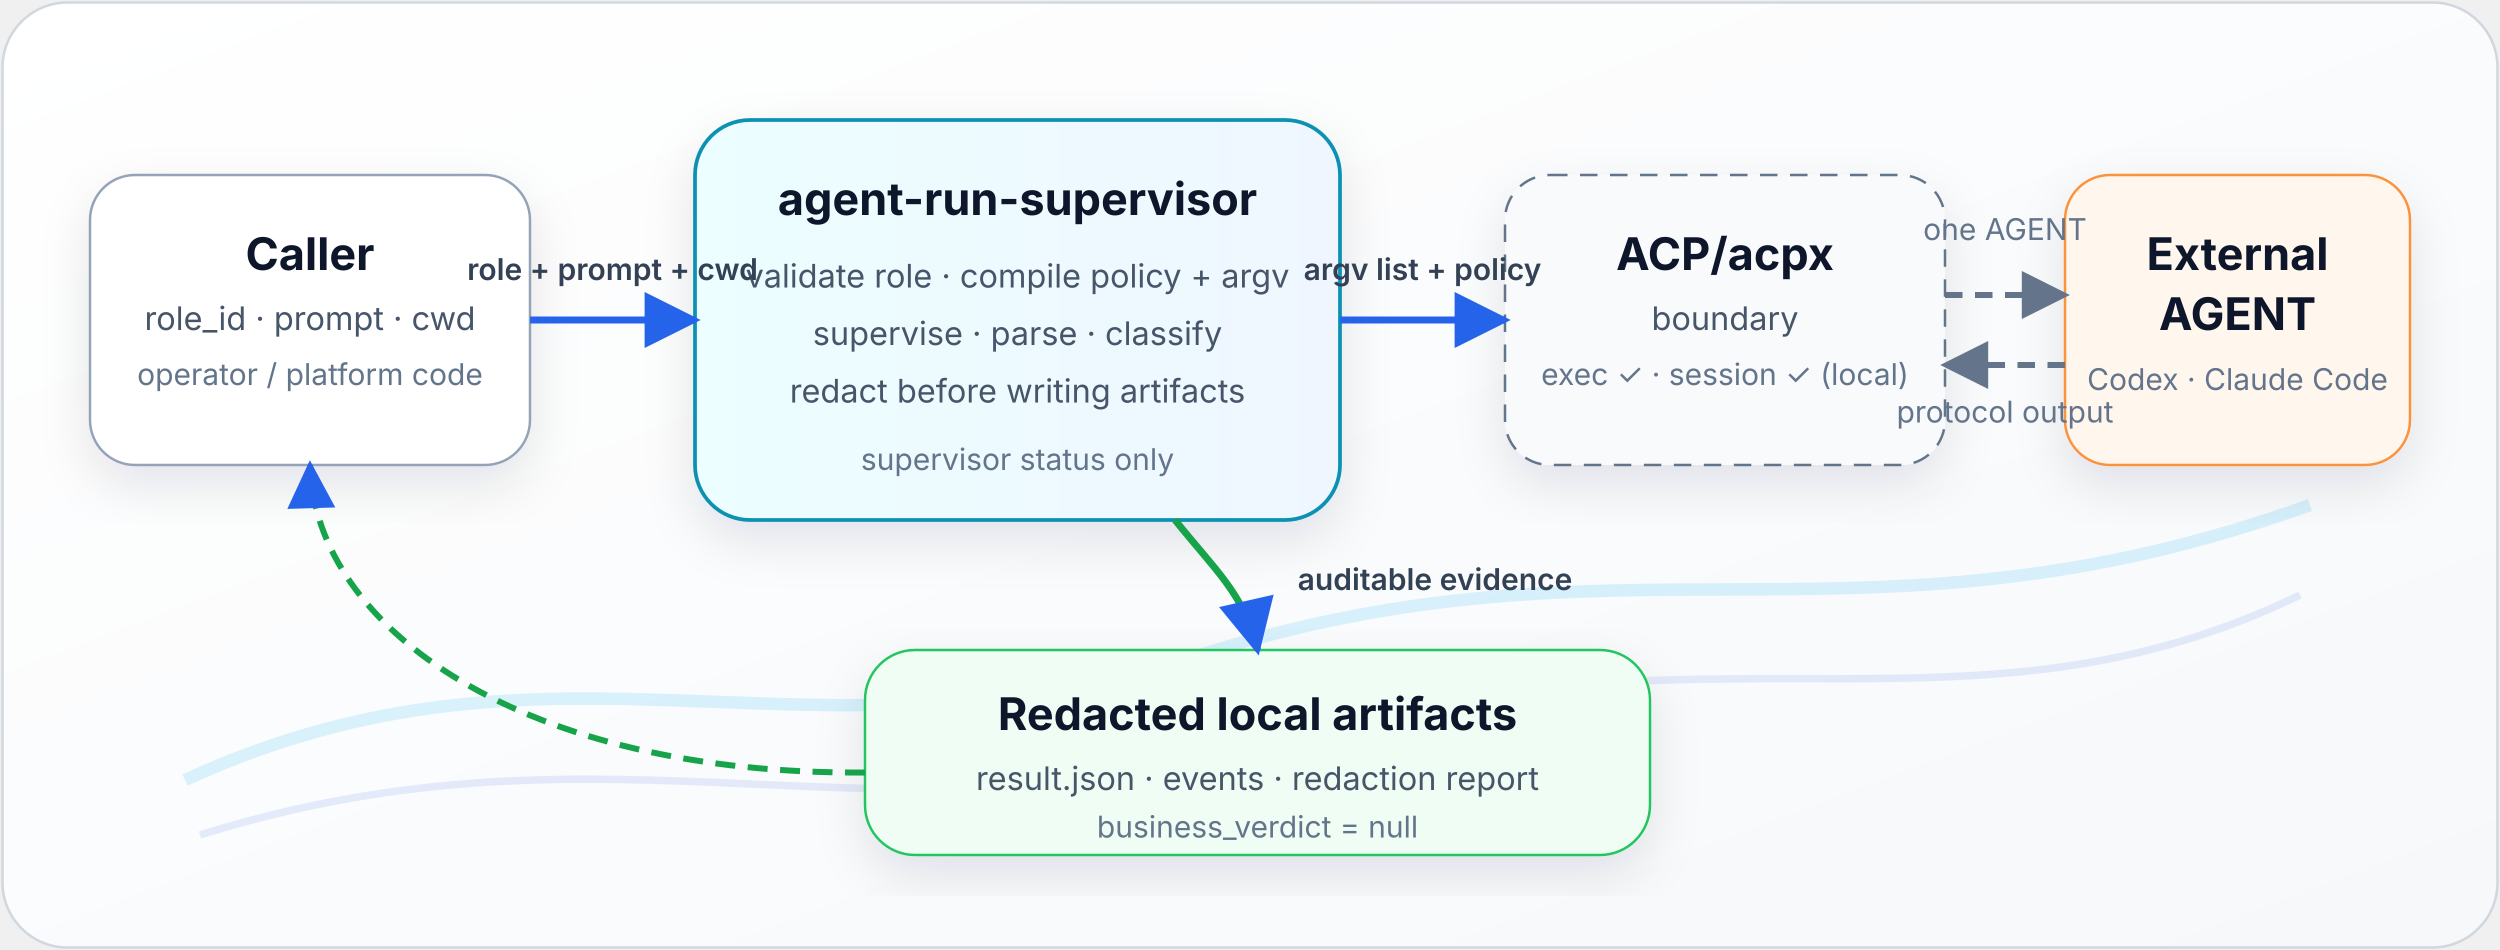
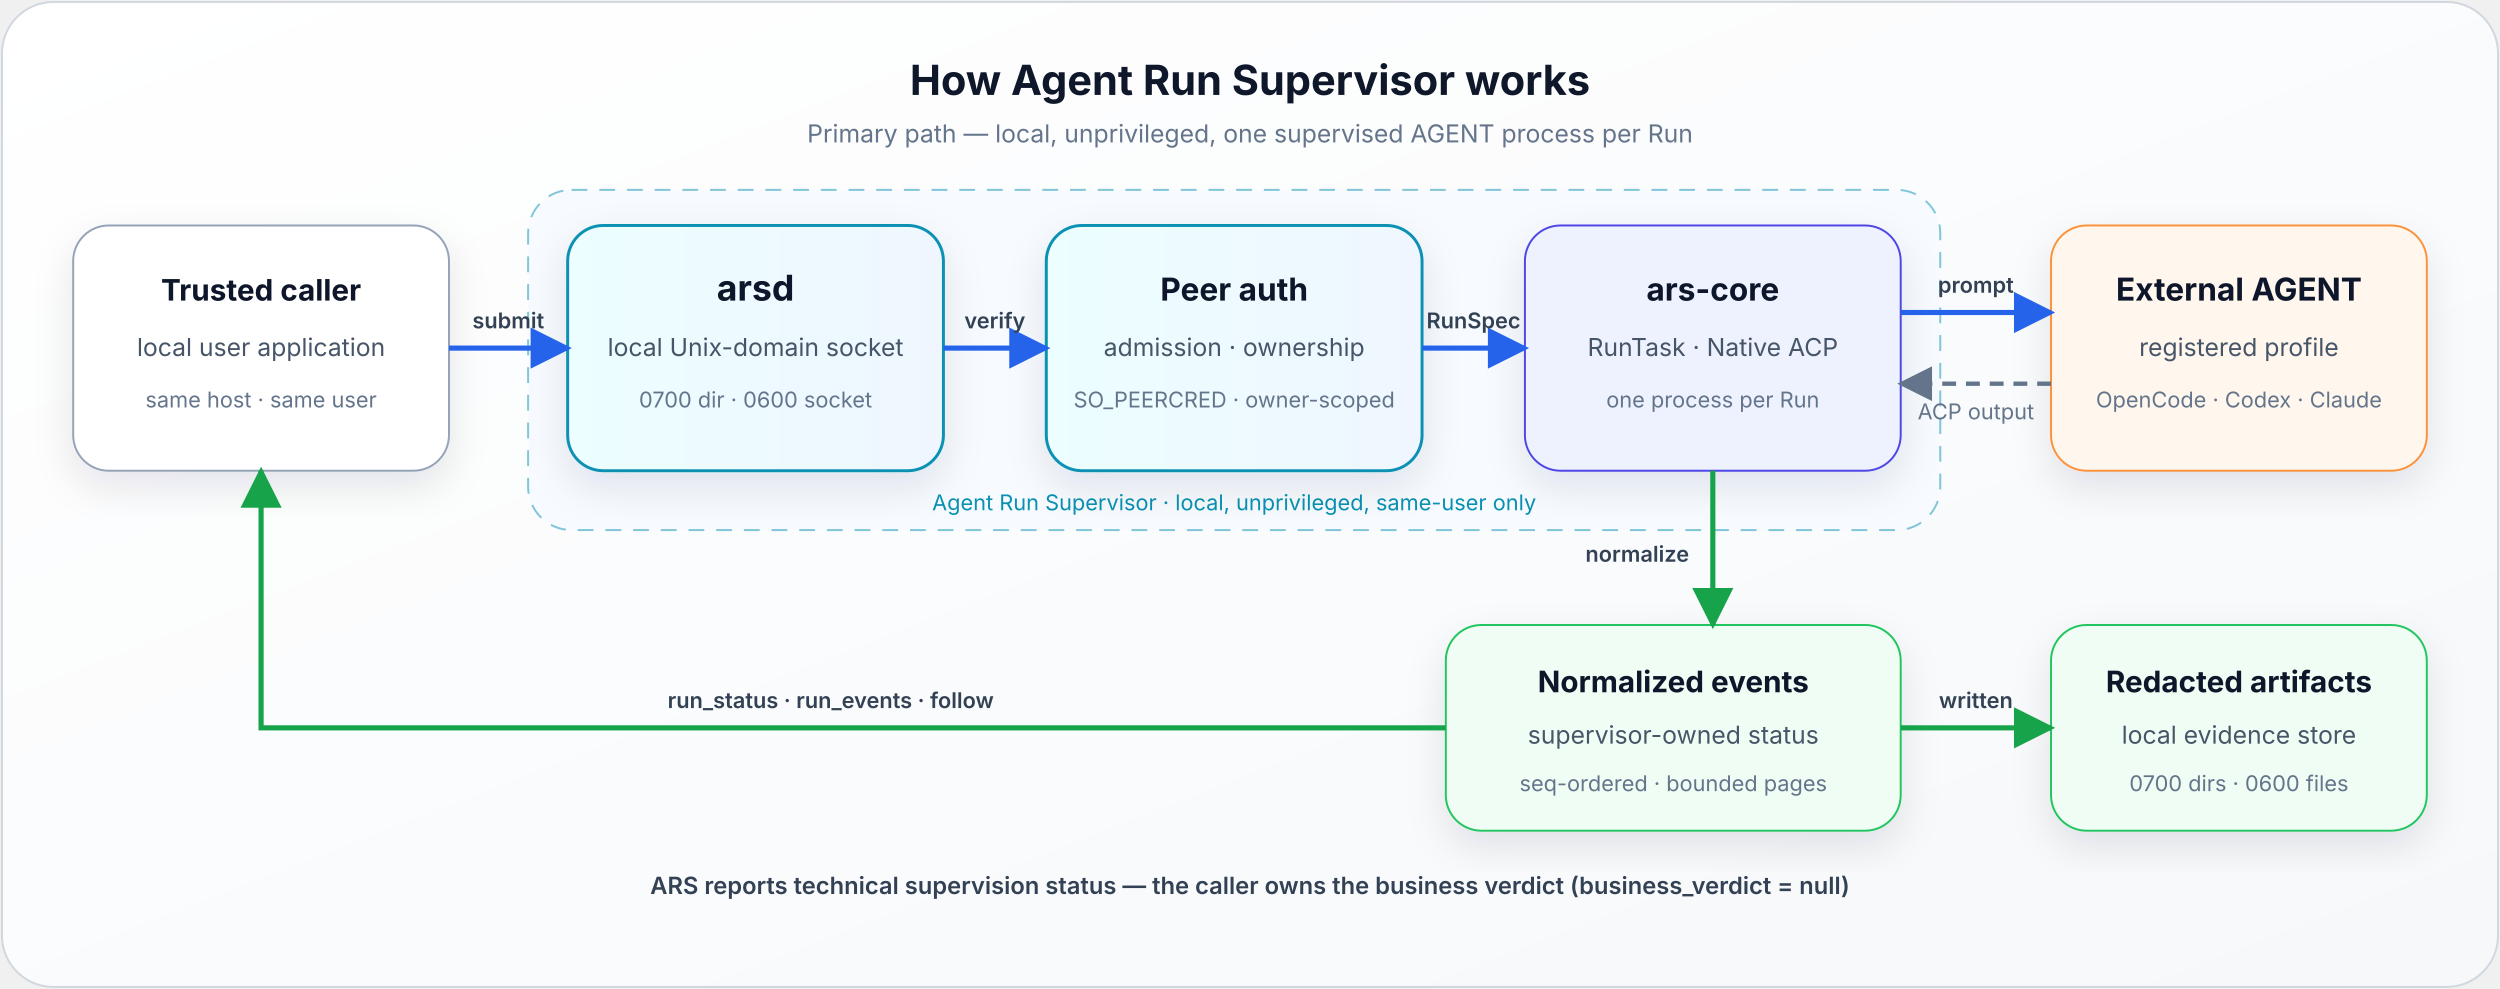
- <svg xmlns="http://www.w3.org/2000/svg" width="1000" height="380" viewBox="0 0 1000 380" role="img" aria-labelledby="title desc">
+ <svg xmlns="http://www.w3.org/2000/svg" width="1264" height="500" viewBox="0 0 1264 500" role="img" aria-labelledby="title desc">
  <defs>
    <linearGradient id="bg" x1="0" x2="1" y1="0" y2="1">
      <stop offset="0" stop-color="#ffffff" />
      <stop offset="1" stop-color="#f6f8fa" />
    </linearGradient>
-     <linearGradient id="supervisor" x1="0" x2="1">
+     <linearGradient id="arsd" x1="0" x2="1">
      <stop offset="0" stop-color="#ecfeff" />
      <stop offset="1" stop-color="#eff6ff" />
    </linearGradient>
    <filter id="shadow" x="-20%" y="-20%" width="140%" height="140%">
      <feDropShadow dx="0" dy="8" stdDeviation="10" flood-color="#0f172a" flood-opacity="0.10" />
    </filter>
-     <marker id="arrow" viewBox="0 0 10 10" refX="9" refY="5" markerWidth="8" markerHeight="8" orient="auto-start-reverse">
+     <marker id="arrowBlue" viewBox="0 0 10 10" refX="9" refY="5" markerWidth="8" markerHeight="8" orient="auto-start-reverse">
      <path d="M 0 0 L 10 5 L 0 10 z" fill="#2563eb" />
+     </marker>
+     <marker id="arrowGreen" viewBox="0 0 10 10" refX="9" refY="5" markerWidth="8" markerHeight="8" orient="auto-start-reverse">
+       <path d="M 0 0 L 10 5 L 0 10 z" fill="#16a34a" />
    </marker>
    <marker id="arrowSlate" viewBox="0 0 10 10" refX="9" refY="5" markerWidth="8" markerHeight="8" orient="auto-start-reverse">
      <path d="M 0 0 L 10 5 L 0 10 z" fill="#64748b" />
    </marker>
    <style>
-       .label{font-family:-apple-system,BlinkMacSystemFont,"Segoe UI",sans-serif;fill:#0f172a;font-weight:700;font-size:18px}
-       .sub{font-family:-apple-system,BlinkMacSystemFont,"Segoe UI",sans-serif;fill:#475569;font-size:13px}
-       .tiny{font-family:-apple-system,BlinkMacSystemFont,"Segoe UI",sans-serif;fill:#64748b;font-size:12px}
-       .note{font-family:-apple-system,BlinkMacSystemFont,"Segoe UI",sans-serif;fill:#334155;font-size:12px;font-weight:600}
+       text{font-family:-apple-system,BlinkMacSystemFont,"Segoe UI",sans-serif}
+       .title{fill:#0f172a;font-weight:700;font-size:21px}
+       .subtitle{fill:#64748b;font-size:12.5px}
+       .label{fill:#0f172a;font-weight:700;font-size:15px}
+       .label-md{fill:#0f172a;font-weight:700;font-size:16px}
+       .label-lg{fill:#0f172a;font-weight:700;font-size:18px}
+       .sub{fill:#475569;font-size:12.5px}
+       .tiny{fill:#64748b;font-size:11px}
+       .zone{fill:#0891b2;font-size:11px}
+       .flow{fill:#334155;font-weight:600;font-size:11px}
+       .note{fill:#334155;font-weight:600;font-size:12px}
    </style>
  </defs>
-   <rect x="1" y="1" width="998" height="378" rx="26" fill="url(#bg)" stroke="#d0d7de" />
-   <path d="M74 312 C222 244 322 312 480 262 C650 208 746 266 924 202" fill="none" stroke="#38bdf8" stroke-opacity="0.18" stroke-width="5" />
-   <path d="M80 334 C246 282 352 344 510 296 C684 244 788 302 920 238" fill="none" stroke="#2563eb" stroke-opacity="0.11" stroke-width="3" />
+   <rect x="1" y="1" width="1262" height="498" rx="26" fill="url(#bg)" stroke="#d0d7de" />
+   <text x="632" y="48" text-anchor="middle" class="title">How Agent Run Supervisor works</text>
+   <text x="632" y="72" text-anchor="middle" class="subtitle">Primary path — local, unprivileged, one supervised AGENT process per Run</text>
+   <rect x="267" y="96" width="714" height="172" rx="22" fill="#f7fbff" stroke="#0891b2" stroke-opacity="0.5" stroke-dasharray="8 6" />
+   <text x="624" y="258" text-anchor="middle" class="zone">Agent Run Supervisor · local, unprivileged, same-user only</text>
  <g filter="url(#shadow)">
-     <rect x="36" y="70" width="176" height="116" rx="18" fill="#ffffff" stroke="#94a3b8" />
-     <text x="124" y="108" text-anchor="middle" class="label">Caller</text>
-     <text x="124" y="132" text-anchor="middle" class="sub">role_id · prompt · cwd</text>
-     <text x="124" y="154" text-anchor="middle" class="tiny">operator / platform code</text>
+     <rect x="37" y="114" width="190" height="124" rx="18" fill="#ffffff" stroke="#94a3b8" />
+     <text x="132" y="152" text-anchor="middle" class="label">Trusted caller</text>
+     <text x="132" y="180" text-anchor="middle" class="sub">local user application</text>
+     <text x="132" y="206" text-anchor="middle" class="tiny">same host · same user</text>
  </g>
  <g filter="url(#shadow)">
-     <rect x="278" y="48" width="258" height="160" rx="22" fill="url(#supervisor)" stroke="#0891b2" stroke-width="1.5" />
-     <text x="407" y="86" text-anchor="middle" class="label">agent-run-supervisor</text>
-     <text x="407" y="115" text-anchor="middle" class="sub">validate role · compile policy + argv</text>
-     <text x="407" y="138" text-anchor="middle" class="sub">supervise · parse · classify</text>
-     <text x="407" y="161" text-anchor="middle" class="sub">redact before writing artifacts</text>
-     <text x="407" y="188" text-anchor="middle" class="tiny">supervisor status only</text>
+     <rect x="287" y="114" width="190" height="124" rx="18" fill="url(#arsd)" stroke="#0891b2" stroke-width="1.5" />
+     <text x="382" y="152" text-anchor="middle" class="label-lg">arsd</text>
+     <text x="382" y="180" text-anchor="middle" class="sub">local Unix-domain socket</text>
+     <text x="382" y="206" text-anchor="middle" class="tiny">0700 dir · 0600 socket</text>
  </g>
  <g filter="url(#shadow)">
-     <rect x="602" y="70" width="176" height="116" rx="18" fill="#f8fafc" stroke="#64748b" stroke-dasharray="7 5" />
-     <text x="690" y="108" text-anchor="middle" class="label">ACP/acpx</text>
-     <text x="690" y="132" text-anchor="middle" class="sub">boundary</text>
-     <text x="690" y="154" text-anchor="middle" class="tiny">exec ✓ · session ✓ (local)</text>
+     <rect x="529" y="114" width="190" height="124" rx="18" fill="url(#arsd)" stroke="#0891b2" stroke-width="1.5" />
+     <text x="624" y="152" text-anchor="middle" class="label-md">Peer auth</text>
+     <text x="624" y="180" text-anchor="middle" class="sub">admission · ownership</text>
+     <text x="624" y="206" text-anchor="middle" class="tiny">SO_PEERCRED · owner-scoped</text>
  </g>
  <g filter="url(#shadow)">
-     <rect x="826" y="70" width="138" height="116" rx="18" fill="#fff7ed" stroke="#fb923c" />
-     <text x="895" y="108" text-anchor="middle" class="label">External</text>
-     <text x="895" y="132" text-anchor="middle" class="label">AGENT</text>
-     <text x="895" y="156" text-anchor="middle" class="tiny">Codex · Claude Code</text>
+     <rect x="771" y="114" width="190" height="124" rx="18" fill="#eef2ff" stroke="#4f46e5" />
+     <text x="866" y="152" text-anchor="middle" class="label-md">ars-core</text>
+     <text x="866" y="180" text-anchor="middle" class="sub">RunTask · Native ACP</text>
+     <text x="866" y="206" text-anchor="middle" class="tiny">one process per Run</text>
  </g>
  <g filter="url(#shadow)">
-     <rect x="346" y="260" width="314" height="82" rx="20" fill="#f0fdf4" stroke="#22c55e" />
-     <text x="503" y="292" text-anchor="middle" class="label">Redacted local artifacts</text>
-     <text x="503" y="316" text-anchor="middle" class="sub">result.json · events · redaction report</text>
-     <text x="503" y="335" text-anchor="middle" class="tiny">business_verdict = null</text>
+     <rect x="1037" y="114" width="190" height="124" rx="18" fill="#fff7ed" stroke="#fb923c" />
+     <text x="1132" y="152" text-anchor="middle" class="label-md">External AGENT</text>
+     <text x="1132" y="180" text-anchor="middle" class="sub">registered profile</text>
+     <text x="1132" y="206" text-anchor="middle" class="tiny">OpenCode · Codex · Claude</text>
  </g>
-   <path d="M212 128 L278 128" fill="none" stroke="#2563eb" stroke-width="2.8" marker-end="url(#arrow)" />
-   <text x="245" y="112" text-anchor="middle" class="note">role + prompt + cwd</text>
-   <path d="M536 128 L602 128" fill="none" stroke="#2563eb" stroke-width="2.8" marker-end="url(#arrow)" />
-   <text x="569" y="112" text-anchor="middle" class="note">argv list + policy</text>
-   <path d="M778 118 L826 118" fill="none" stroke="#64748b" stroke-width="2.4" stroke-dasharray="7 5" marker-end="url(#arrowSlate)" />
-   <path d="M826 146 L778 146" fill="none" stroke="#64748b" stroke-width="2.4" stroke-dasharray="7 5" marker-end="url(#arrowSlate)" />
-   <text x="802" y="96" text-anchor="middle" class="tiny">one AGENT</text>
-   <text x="802" y="169" text-anchor="middle" class="tiny">protocol output</text>
-   <path d="M470 208 C486 228 498 238 503 260" fill="none" stroke="#16a34a" stroke-width="2.8" marker-end="url(#arrow)" />
-   <text x="574" y="236" text-anchor="middle" class="note">auditable evidence</text>
-   <path d="M346 309 C210 310 126 252 124 186" fill="none" stroke="#16a34a" stroke-width="2.4" stroke-dasharray="8 5" marker-end="url(#arrow)" />
+   <g filter="url(#shadow)">
+     <rect x="731" y="316" width="230" height="104" rx="18" fill="#f0fdf4" stroke="#22c55e" />
+     <text x="846" y="350" text-anchor="middle" class="label">Normalized events</text>
+     <text x="846" y="376" text-anchor="middle" class="sub">supervisor-owned status</text>
+     <text x="846" y="400" text-anchor="middle" class="tiny">seq-ordered · bounded pages</text>
+   </g>
+   <g filter="url(#shadow)">
+     <rect x="1037" y="316" width="190" height="104" rx="18" fill="#f0fdf4" stroke="#22c55e" />
+     <text x="1132" y="350" text-anchor="middle" class="label">Redacted artifacts</text>
+     <text x="1132" y="376" text-anchor="middle" class="sub">local evidence store</text>
+     <text x="1132" y="400" text-anchor="middle" class="tiny">0700 dirs · 0600 files</text>
+   </g>
+   <path d="M227 176 L287 176" fill="none" stroke="#2563eb" stroke-width="2.6" marker-end="url(#arrowBlue)" />
+   <path d="M477 176 L529 176" fill="none" stroke="#2563eb" stroke-width="2.6" marker-end="url(#arrowBlue)" />
+   <path d="M719 176 L771 176" fill="none" stroke="#2563eb" stroke-width="2.6" marker-end="url(#arrowBlue)" />
+   <path d="M961 158 L1037 158" fill="none" stroke="#2563eb" stroke-width="2.6" marker-end="url(#arrowBlue)" />
+   <path d="M1037 194 L961 194" fill="none" stroke="#64748b" stroke-width="2.2" stroke-dasharray="7 5" marker-end="url(#arrowSlate)" />
+   <path d="M866 238 L866 316" fill="none" stroke="#16a34a" stroke-width="2.6" marker-end="url(#arrowGreen)" />
+   <path d="M961 368 L1037 368" fill="none" stroke="#16a34a" stroke-width="2.6" marker-end="url(#arrowGreen)" />
+   <path d="M731 368 L132 368 L132 238" fill="none" stroke="#16a34a" stroke-width="2.6" marker-end="url(#arrowGreen)" />
+   <text x="257" y="166" text-anchor="middle" class="flow">submit</text>
+   <text x="503" y="166" text-anchor="middle" class="flow">verify</text>
+   <text x="745" y="166" text-anchor="middle" class="flow">RunSpec</text>
+   <text x="999" y="148" text-anchor="middle" class="flow">prompt</text>
+   <text x="999" y="212" text-anchor="middle" class="tiny">ACP output</text>
+   <text x="854" y="284" text-anchor="end" class="flow">normalize</text>
+   <text x="999" y="358" text-anchor="middle" class="flow">written</text>
+   <text x="420" y="358" text-anchor="middle" class="flow">run_status · run_events · follow</text>
+   <text x="632" y="452" text-anchor="middle" class="note">ARS reports technical supervision status — the caller owns the business verdict (business_verdict = null)</text>
</svg>
